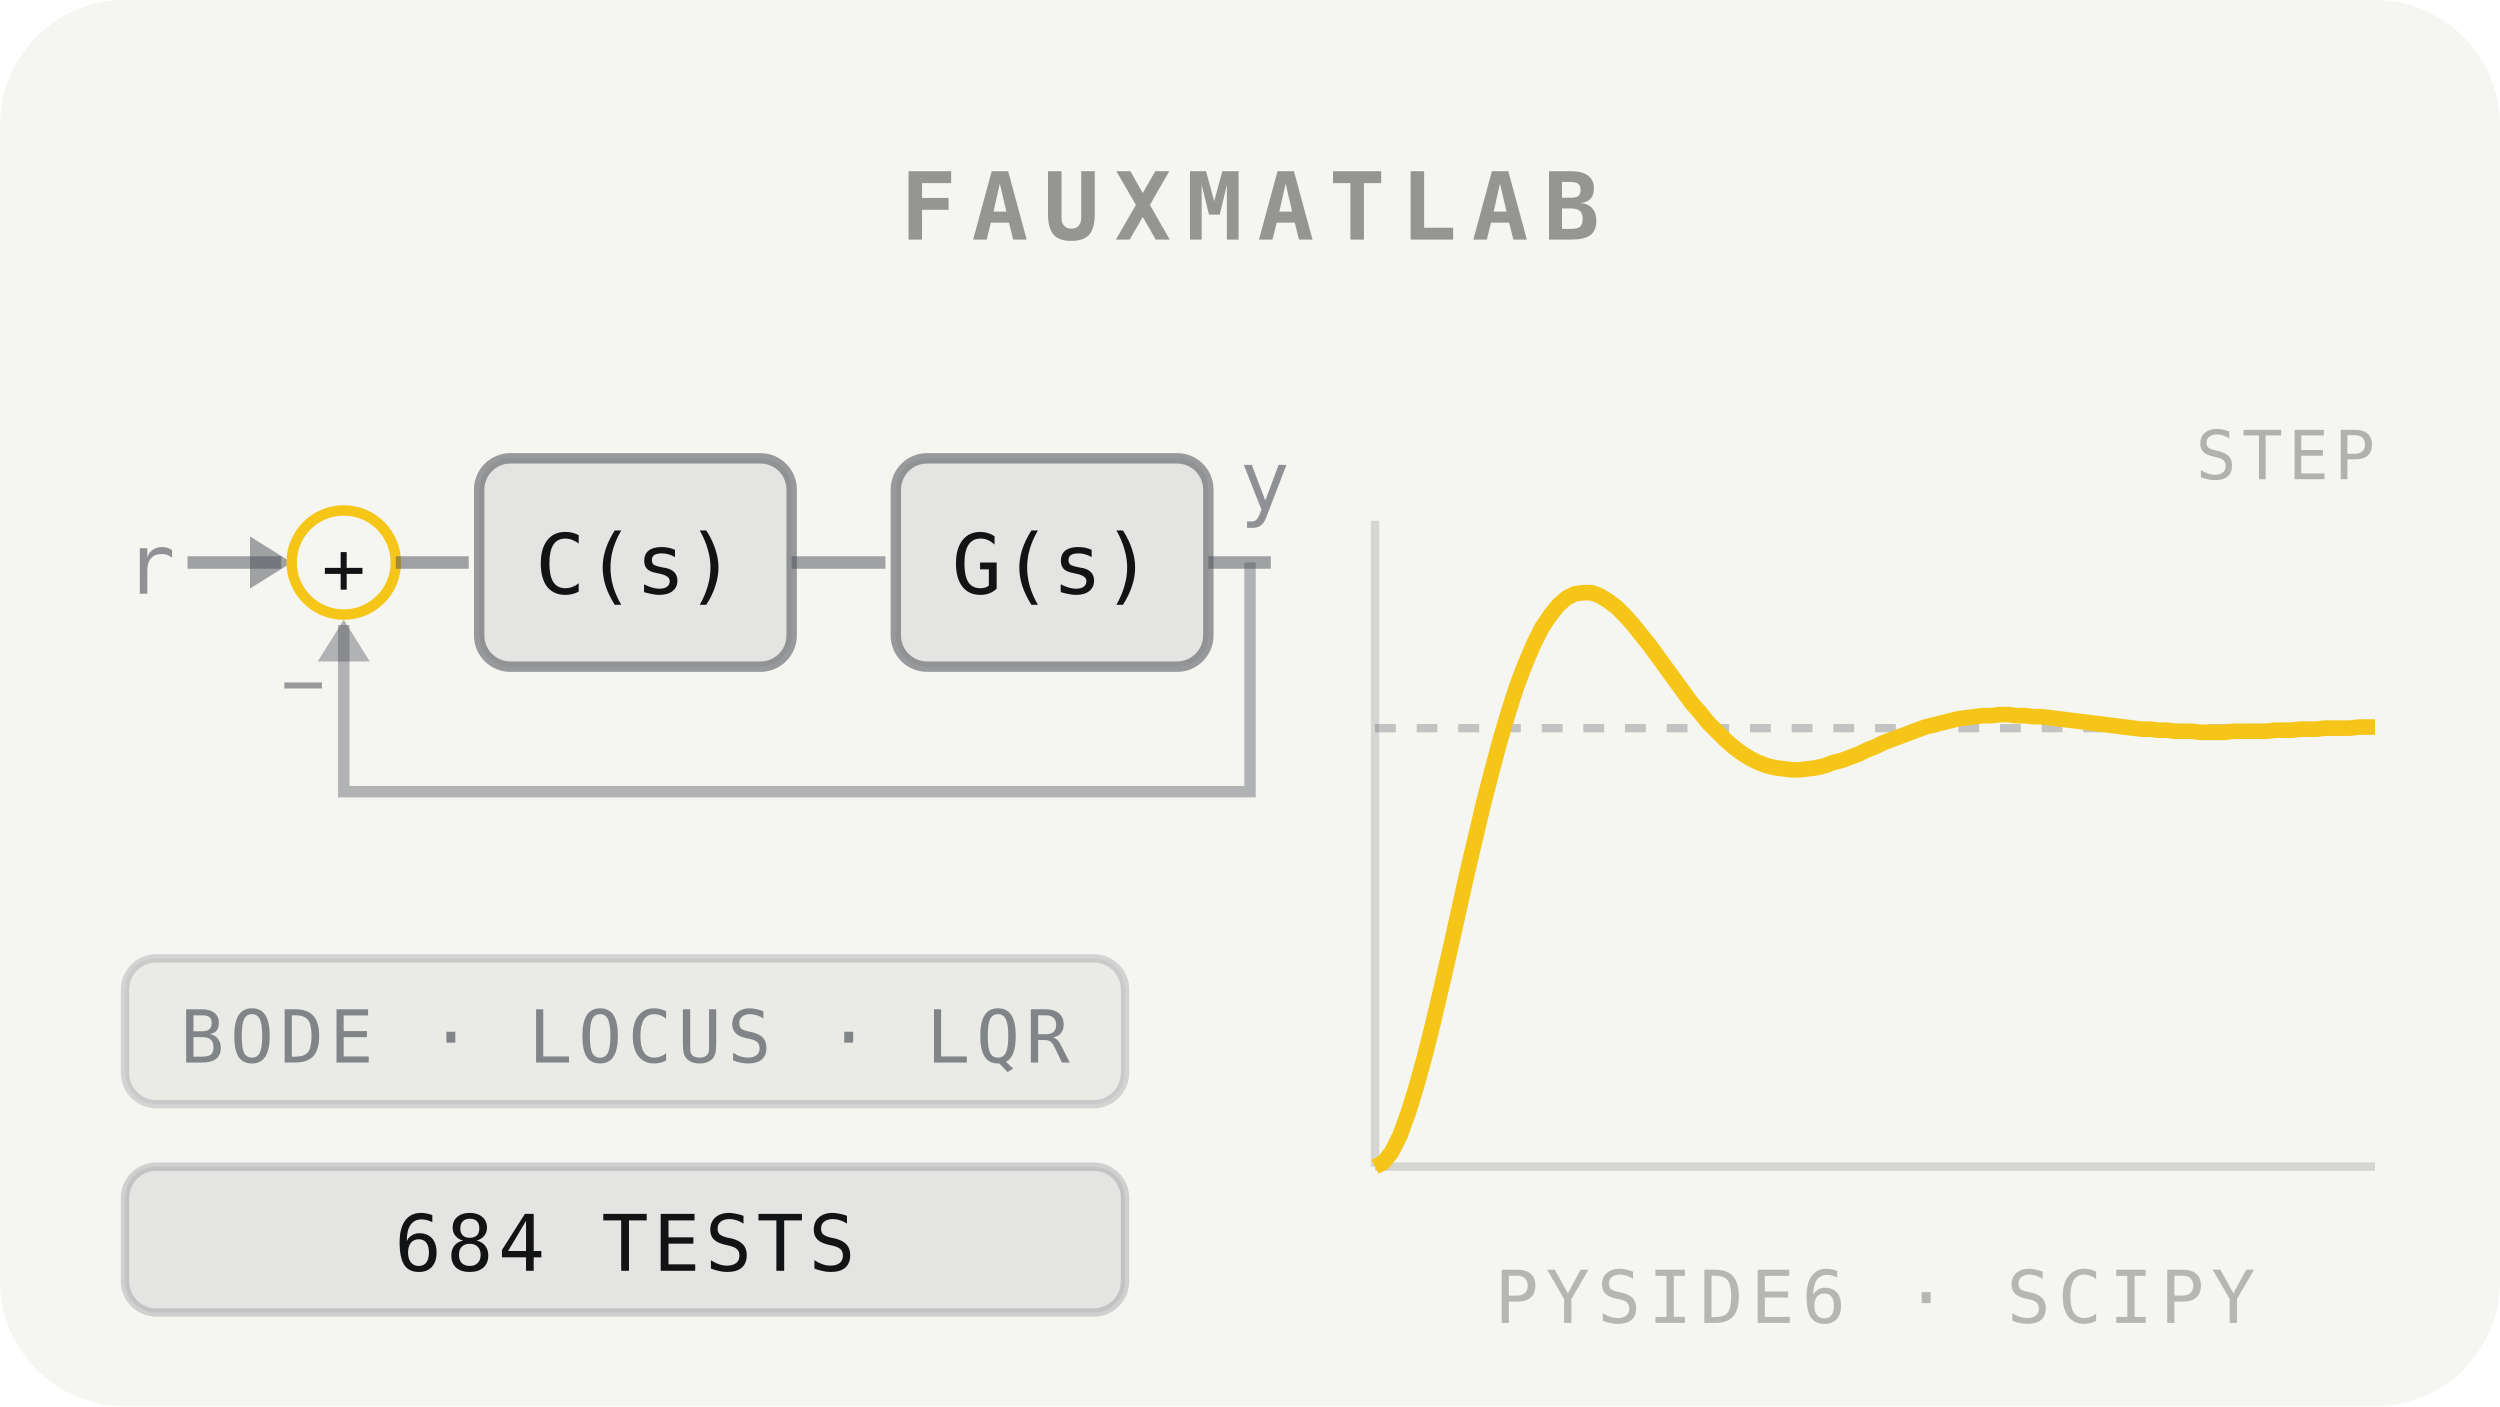
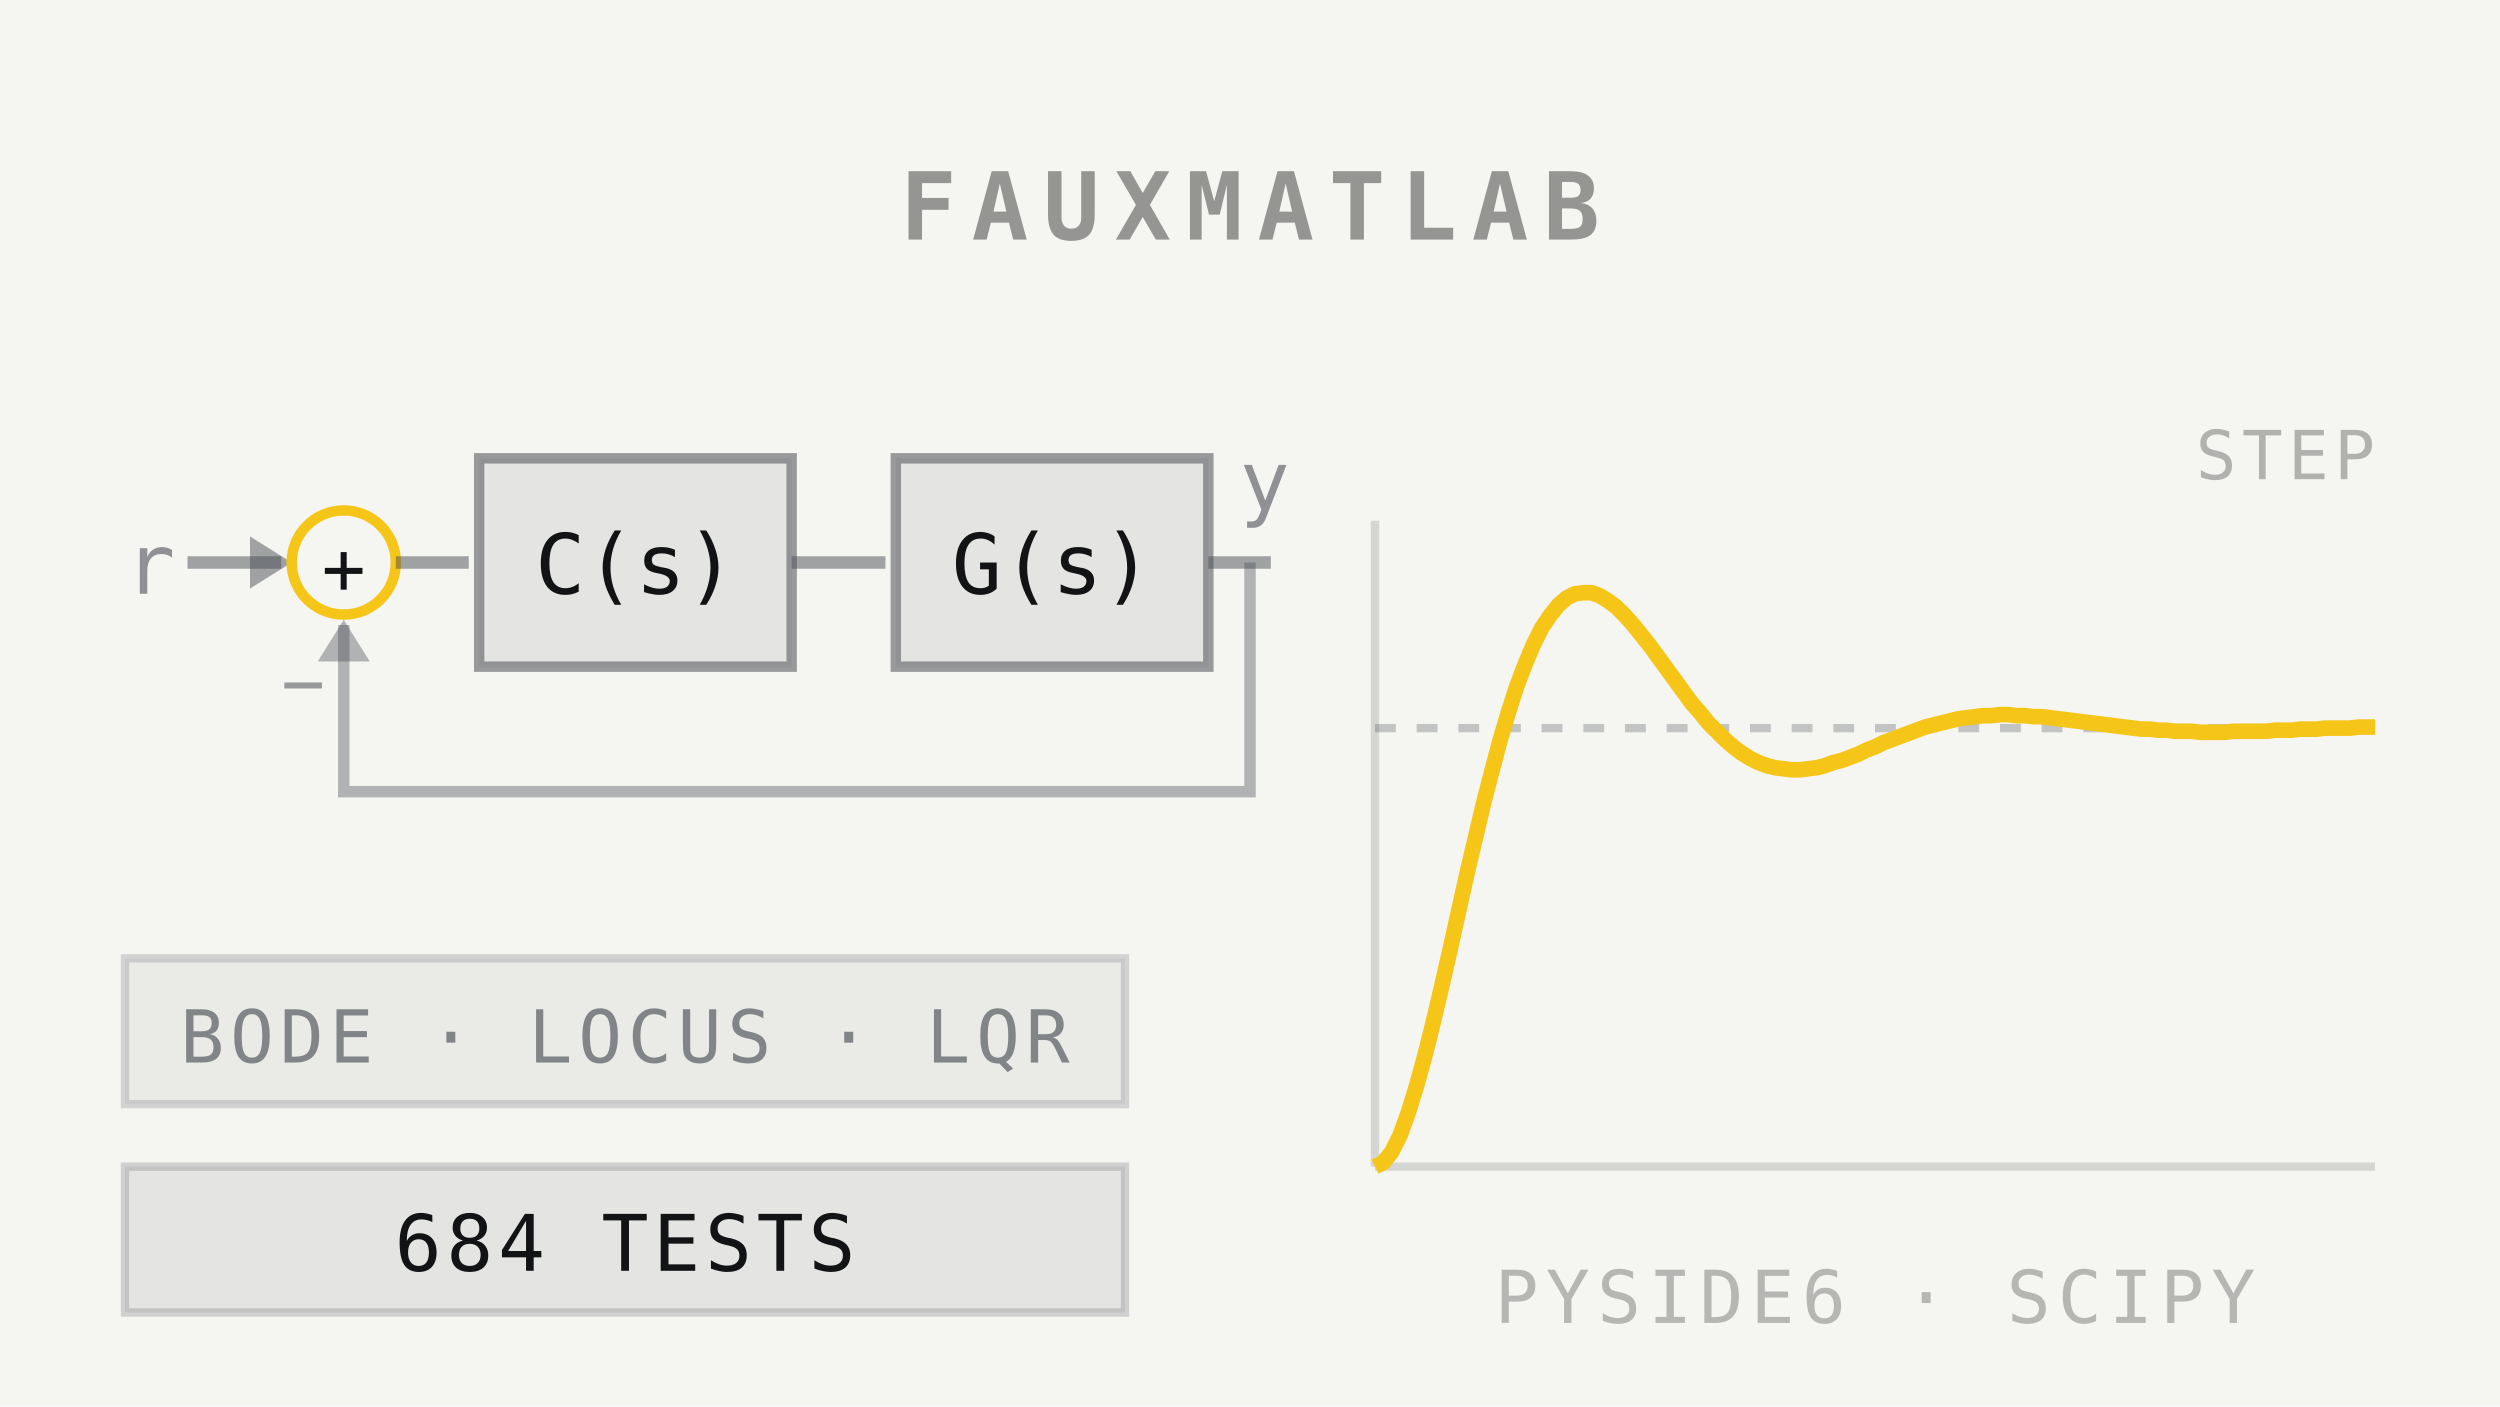
<svg xmlns="http://www.w3.org/2000/svg" viewBox="0 0 240 135">
-   <rect width="240" height="135" rx="12" fill="#f5f5f2" />
+   <rect width="240" height="135" fill="#f5f5f2" />
  <text x="120" y="23" text-anchor="middle" font-family="ui-monospace,monospace" font-size="9" font-weight="600" fill="rgba(18,19,20,0.42)" letter-spacing="0.16em">FAUXMATLAB</text>
  <text x="12" y="57" font-family="ui-monospace,monospace" font-size="8" fill="rgba(75,79,85,0.6)">r</text>
  <line x1="18" y1="54" x2="27" y2="54" stroke="rgba(75,79,85,0.5)" stroke-width="1.2" />
  <polygon points="28,54 24,51.5 24,56.5" fill="rgba(75,79,85,0.5)" />
  <circle cx="33" cy="54" r="5" fill="#f5f5f2" stroke="#f5c518" stroke-width="1" />
  <text x="33" y="57" text-anchor="middle" font-family="ui-monospace,monospace" font-size="7" fill="#121314">+</text>
  <line x1="38" y1="54" x2="45" y2="54" stroke="rgba(75,79,85,0.5)" stroke-width="1.2" />
-   <rect x="46" y="44" width="30" height="20" rx="3" fill="rgba(75,79,85,0.1)" stroke="rgba(75,79,85,0.55)" stroke-width="1" />
+   <rect x="46" y="44" width="30" height="20" fill="rgba(75,79,85,0.1)" stroke="rgba(75,79,85,0.55)" stroke-width="1" />
  <text x="61" y="57" text-anchor="middle" font-family="ui-monospace,monospace" font-size="8" fill="#121314">C(s)</text>
  <line x1="76" y1="54" x2="85" y2="54" stroke="rgba(75,79,85,0.5)" stroke-width="1.2" />
-   <rect x="86" y="44" width="30" height="20" rx="3" fill="rgba(75,79,85,0.1)" stroke="rgba(75,79,85,0.55)" stroke-width="1" />
+   <rect x="86" y="44" width="30" height="20" fill="rgba(75,79,85,0.1)" stroke="rgba(75,79,85,0.55)" stroke-width="1" />
  <text x="101" y="57" text-anchor="middle" font-family="ui-monospace,monospace" font-size="8" fill="#121314">G(s)</text>
  <line x1="116" y1="54" x2="122" y2="54" stroke="rgba(75,79,85,0.5)" stroke-width="1.2" />
  <text x="119" y="49" font-family="ui-monospace,monospace" font-size="8" fill="rgba(75,79,85,0.6)">y</text>
  <path d="M 120 54 L 120 76 L 33 76 L 33 60" fill="none" stroke="rgba(75,79,85,0.4)" stroke-width="1.1" />
  <polygon points="33,59.5 30.5,63.5 35.5,63.5" fill="rgba(75,79,85,0.4)" />
  <text x="27" y="68" font-family="ui-monospace,monospace" font-size="7" fill="rgba(75,79,85,0.55)">−</text>
  <line x1="132" y1="112" x2="228" y2="112" stroke="rgba(18,19,20,0.14)" stroke-width="0.8" />
  <line x1="132" y1="50" x2="132" y2="112" stroke="rgba(18,19,20,0.14)" stroke-width="0.8" />
  <line x1="132" y1="69.9" x2="228" y2="69.9" stroke="rgba(75,79,85,0.3)" stroke-width="0.8" stroke-dasharray="2,2" />
  <path d="M132.0,112.0 L132.8,111.6 L133.6,110.6 L134.4,109.0 L135.2,106.8 L136.0,104.2 L136.8,101.3 L137.6,98.1 L138.4,94.7 L139.2,91.2 L140.0,87.6 L140.8,84.0 L141.6,80.6 L142.4,77.2 L143.2,74.1 L144.0,71.1 L144.8,68.4 L145.6,65.9 L146.4,63.8 L147.2,61.9 L148.0,60.3 L148.8,59.1 L149.6,58.1 L150.4,57.4 L151.2,57.0 L152.0,56.9 L152.8,56.9 L153.6,57.2 L154.4,57.7 L155.2,58.3 L156.0,59.1 L156.8,60.0 L157.6,61.0 L158.4,62.0 L159.2,63.1 L160.0,64.2 L160.8,65.3 L161.6,66.4 L162.4,67.5 L163.2,68.4 L164.0,69.4 L164.8,70.2 L165.6,71.0 L166.4,71.7 L167.2,72.3 L168.0,72.8 L168.8,73.2 L169.6,73.5 L170.4,73.7 L171.2,73.8 L172.0,73.9 L172.8,73.9 L173.6,73.8 L174.4,73.7 L175.2,73.5 L176.0,73.2 L176.8,73.0 L177.6,72.7 L178.4,72.4 L179.2,72.0 L180.0,71.7 L180.8,71.3 L181.6,71.0 L182.4,70.7 L183.2,70.4 L184.0,70.1 L184.8,69.8 L185.6,69.6 L186.4,69.4 L187.2,69.2 L188.0,69.0 L188.8,68.9 L189.6,68.8 L190.4,68.7 L191.2,68.7 L192.0,68.6 L192.8,68.6 L193.6,68.7 L194.4,68.7 L195.2,68.8 L196.0,68.8 L196.8,68.9 L197.6,69.0 L198.4,69.1 L199.2,69.2 L200.0,69.3 L200.8,69.4 L201.6,69.5 L202.4,69.6 L203.2,69.7 L204.0,69.8 L204.8,69.9 L205.6,70.0 L206.4,70.0 L207.2,70.1 L208.0,70.1 L208.8,70.2 L209.6,70.2 L210.4,70.2 L211.2,70.3 L212.0,70.3 L212.8,70.3 L213.6,70.3 L214.4,70.2 L215.2,70.2 L216.0,70.2 L216.8,70.2 L217.6,70.2 L218.4,70.1 L219.2,70.1 L220.0,70.1 L220.8,70.0 L221.6,70.0 L222.4,70.0 L223.2,69.9 L224.0,69.9 L224.8,69.9 L225.6,69.9 L226.4,69.8 L227.2,69.8 L228.0,69.8" fill="none" stroke="#f5c518" stroke-width="1.5" stroke-linejoin="round" />
  <text x="228" y="46" text-anchor="end" font-family="ui-monospace,monospace" font-size="6.5" fill="rgba(18,19,20,0.3)" letter-spacing="0.08em">STEP</text>
-   <rect x="12" y="92" width="96" height="14" rx="3" fill="rgba(75,79,85,0.07)" stroke="rgba(75,79,85,0.2)" stroke-width="0.8" />
+   <rect x="12" y="92" width="96" height="14" fill="rgba(75,79,85,0.07)" stroke="rgba(75,79,85,0.2)" stroke-width="0.8" />
  <text x="60" y="102" text-anchor="middle" font-family="ui-monospace,monospace" font-size="7" fill="rgba(75,79,85,0.65)" letter-spacing="0.08em">BODE · LOCUS · LQR</text>
-   <rect x="12" y="112" width="96" height="14" rx="3" fill="rgba(75,79,85,0.1)" stroke="rgba(75,79,85,0.22)" stroke-width="0.8" />
+   <rect x="12" y="112" width="96" height="14" fill="rgba(75,79,85,0.1)" stroke="rgba(75,79,85,0.22)" stroke-width="0.8" />
  <text x="60" y="122" text-anchor="middle" font-family="ui-monospace,monospace" font-size="7.5" fill="#121314" letter-spacing="0.06em">684 TESTS</text>
  <text x="180" y="127" text-anchor="middle" font-family="ui-monospace,monospace" font-size="7" fill="rgba(18,19,20,0.28)" letter-spacing="0.1em">PYSIDE6 · SCIPY</text>
</svg>
